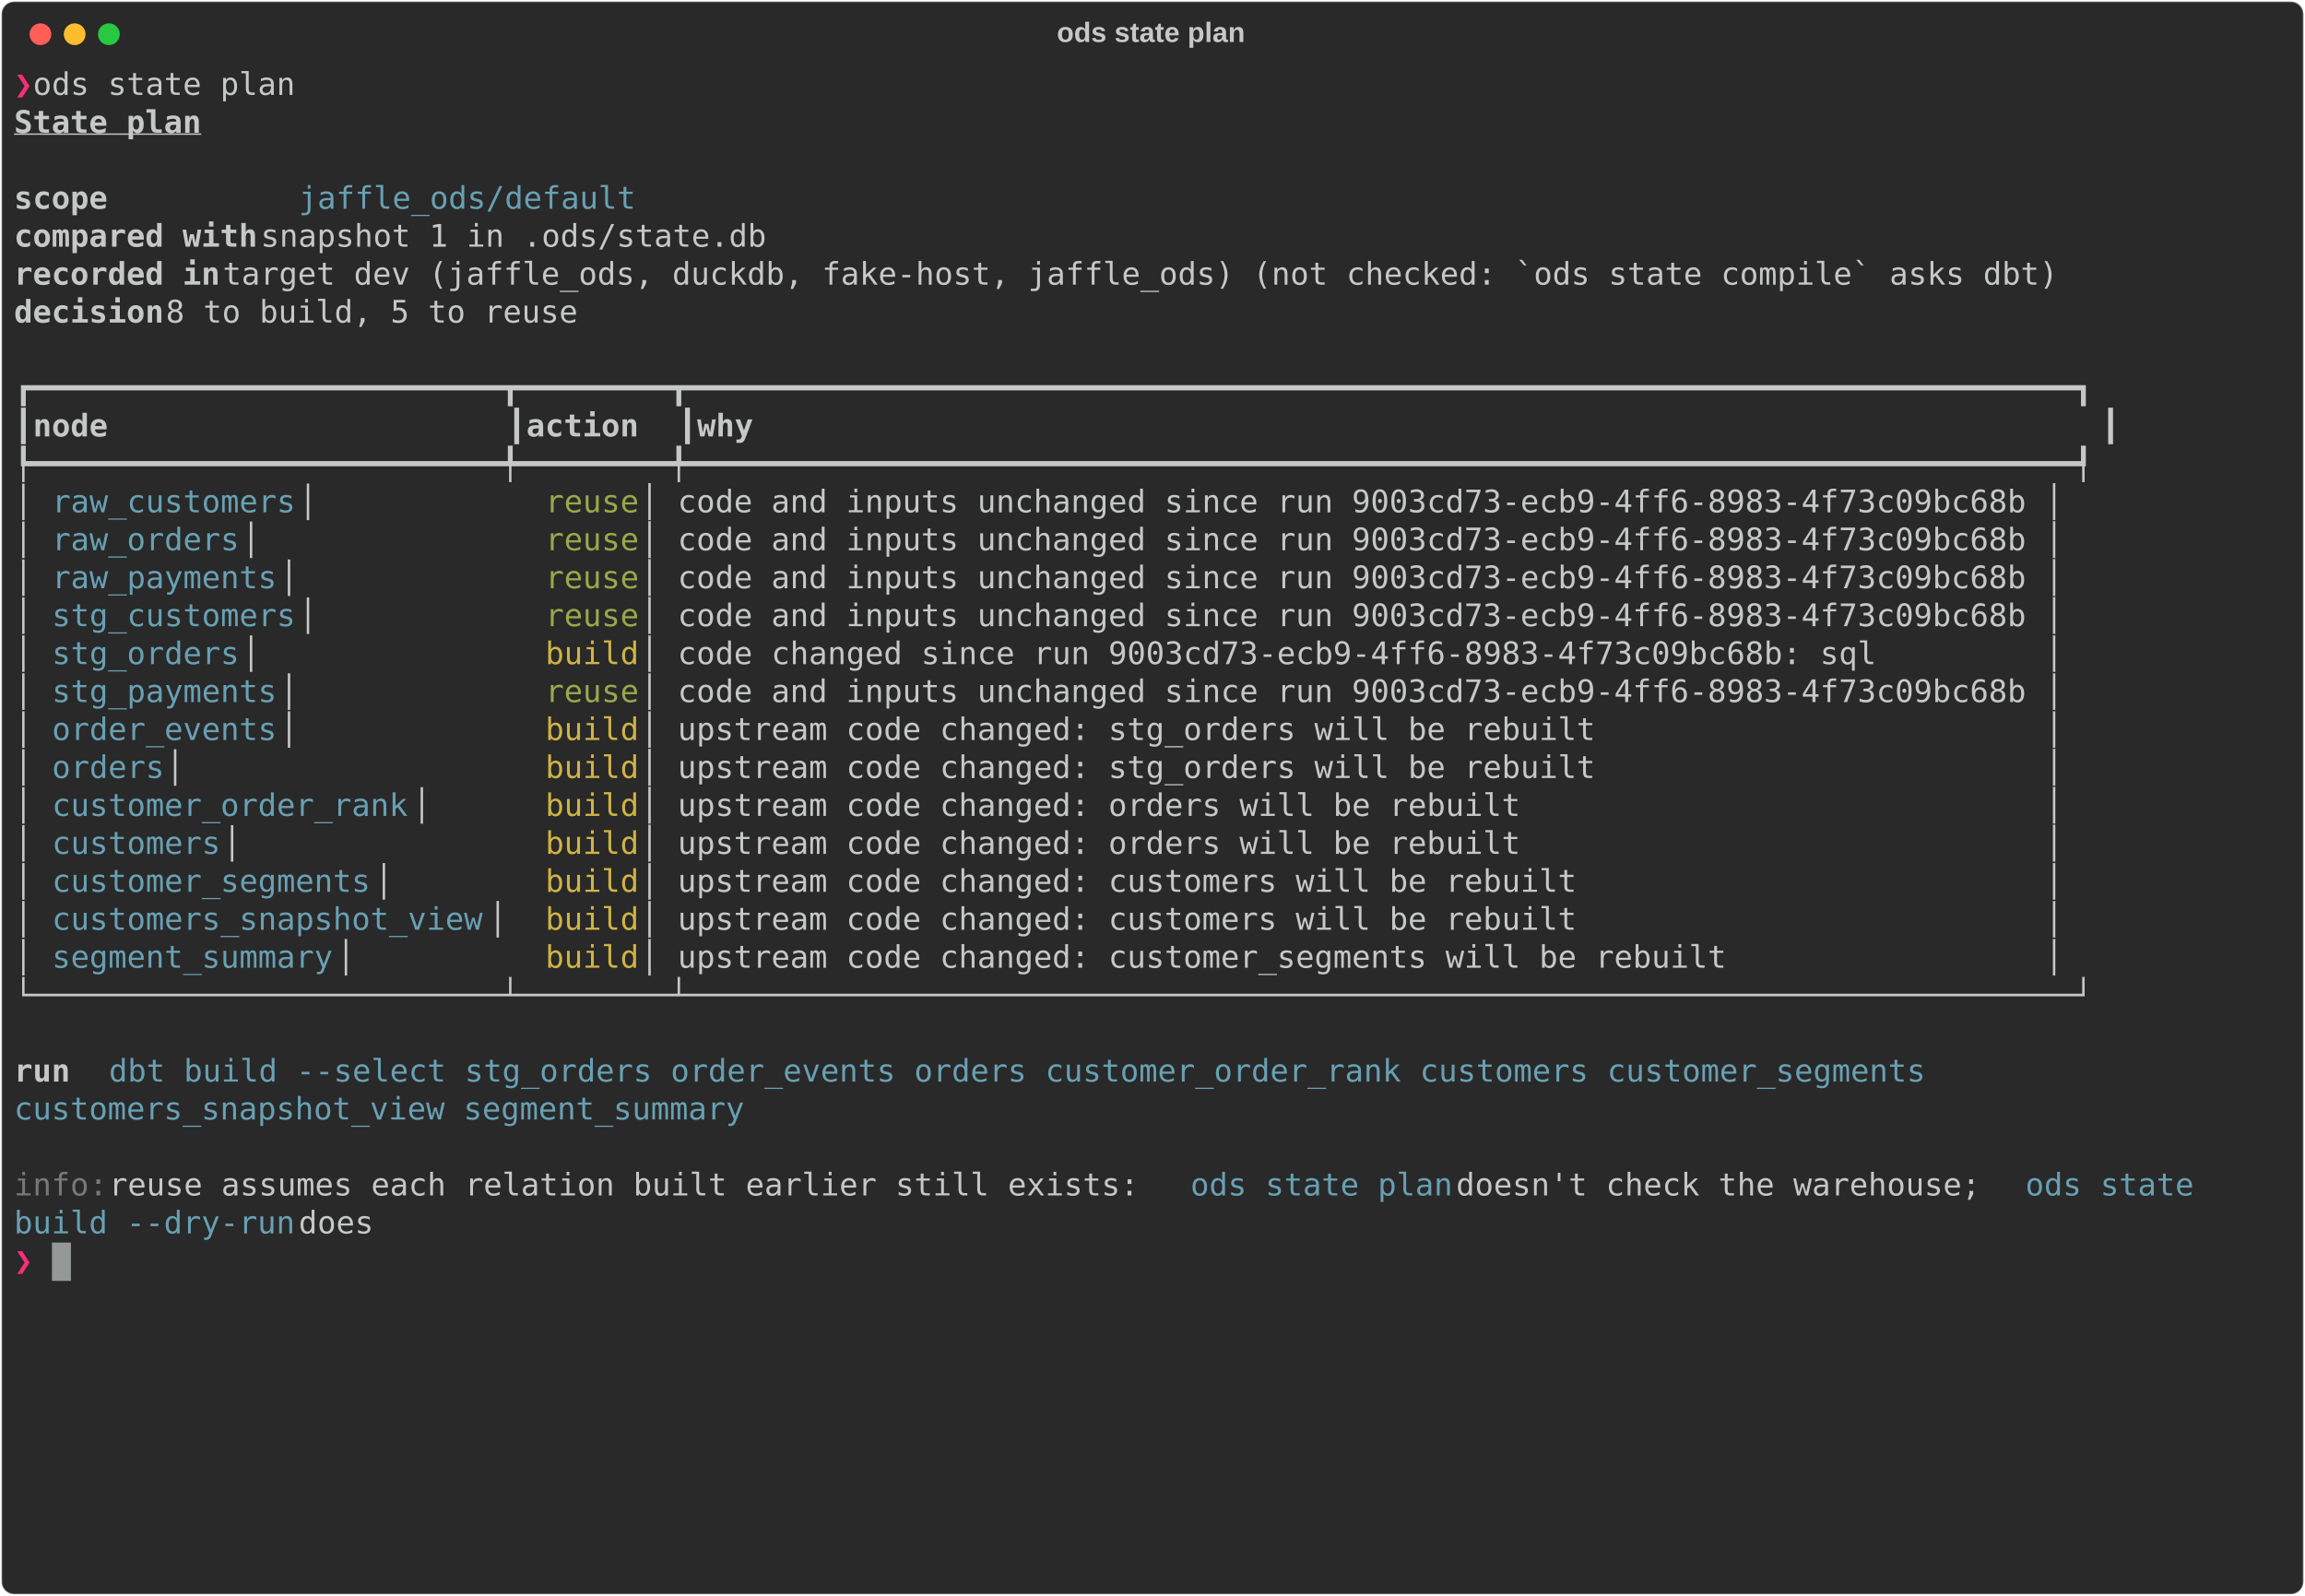
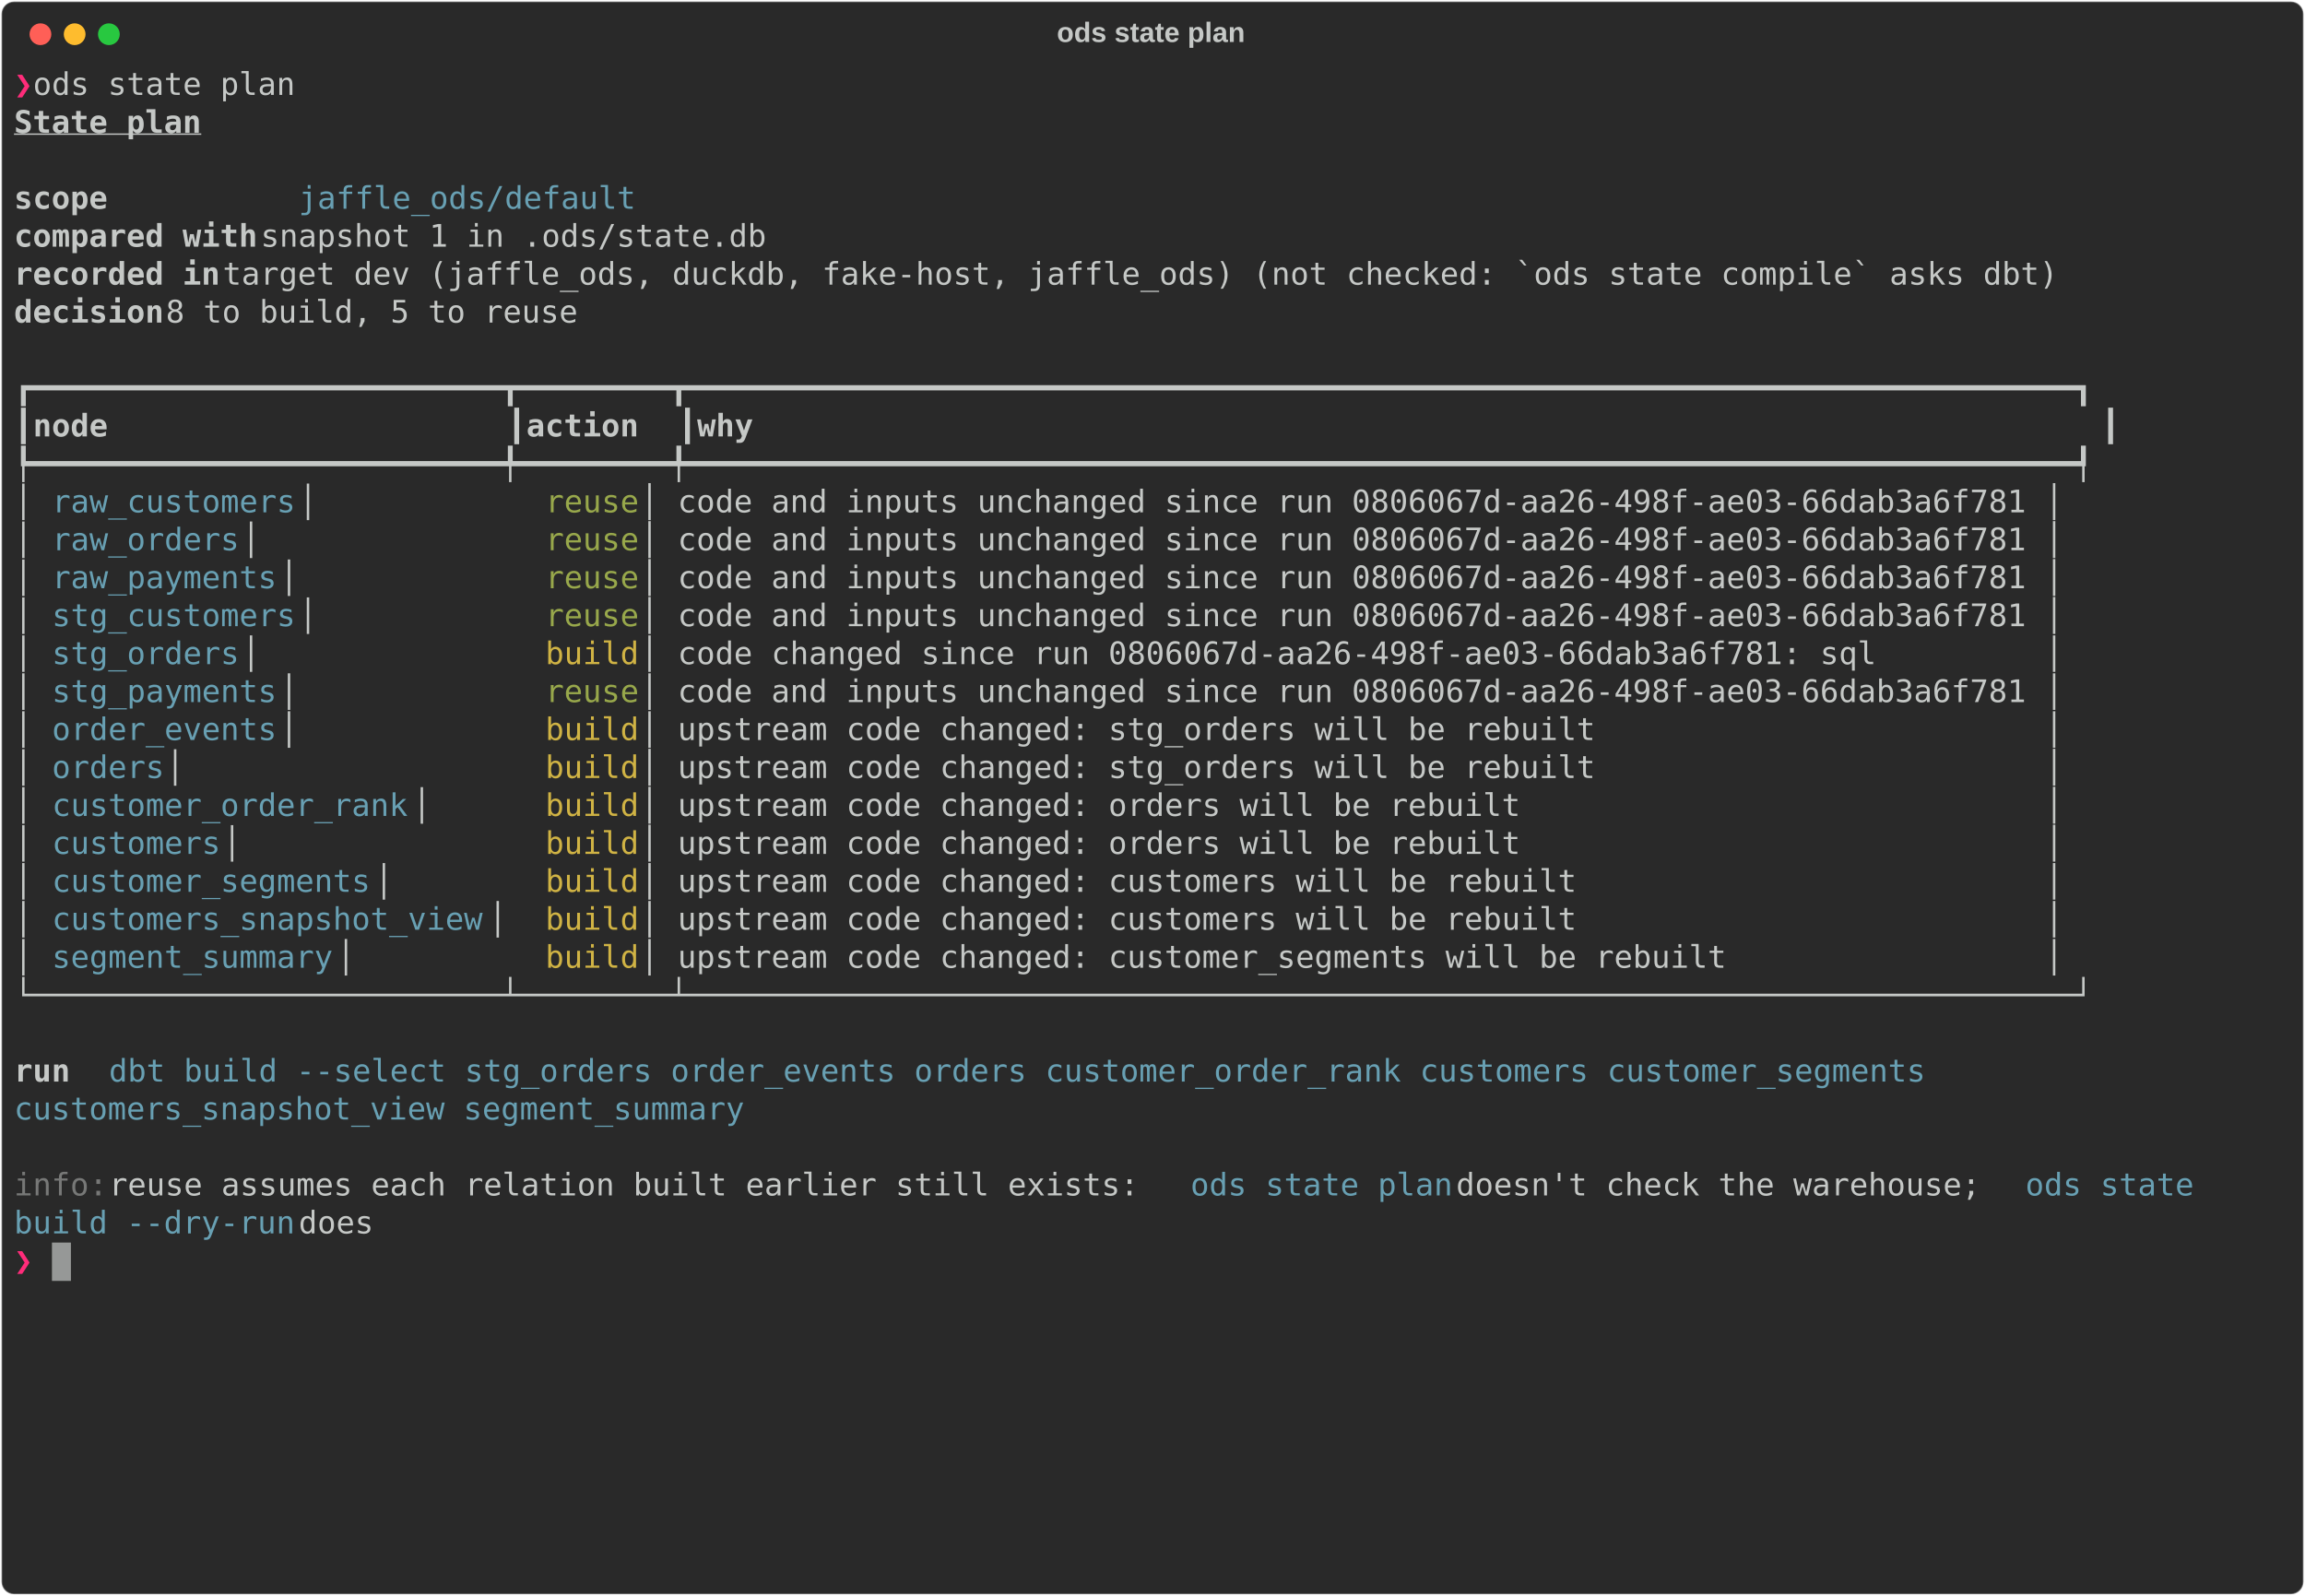
<svg xmlns="http://www.w3.org/2000/svg" class="rich-terminal" viewBox="0 0 1482 1026.0">
  <style>

    @font-face {
        font-family: "Fira Code";
        src: local("FiraCode-Regular"),
                url("https://cdnjs.cloudflare.com/ajax/libs/firacode/6.2.0/woff2/FiraCode-Regular.woff2") format("woff2"),
                url("https://cdnjs.cloudflare.com/ajax/libs/firacode/6.2.0/woff/FiraCode-Regular.woff") format("woff");
        font-style: normal;
        font-weight: 400;
    }
    @font-face {
        font-family: "Fira Code";
        src: local("FiraCode-Bold"),
                url("https://cdnjs.cloudflare.com/ajax/libs/firacode/6.2.0/woff2/FiraCode-Bold.woff2") format("woff2"),
                url("https://cdnjs.cloudflare.com/ajax/libs/firacode/6.2.0/woff/FiraCode-Bold.woff") format("woff");
        font-style: bold;
        font-weight: 700;
    }

    .rich-record-matrix {
        font-family: Fira Code, monospace;
        font-size: 20px;
        line-height: 24.4px;
        font-variant-east-asian: full-width;
    }

    .rich-record-title {
        font-size: 18px;
        font-weight: bold;
        font-family: arial;
    }

    .rich-record-r1 { fill: #ff2c7a;font-weight: bold }
.rich-record-r2 { fill: #c5c8c6 }
.rich-record-r3 { fill: #c5c8c6;font-weight: bold;text-decoration: underline; }
.rich-record-r4 { fill: #c5c8c6;font-weight: bold }
.rich-record-r5 { fill: #68a0b3 }
.rich-record-r6 { fill: #98a84b }
.rich-record-r7 { fill: #d0b344 }
.rich-record-r8 { fill: #777877 }
    </style>
  <defs>
    <clipPath id="rich-record-clip-terminal">
      <rect x="0" y="0" width="1463.0" height="975.0" />
    </clipPath>
    <clipPath id="rich-record-line-0">
      <rect x="0" y="1.5" width="1464" height="24.65" />
    </clipPath>
    <clipPath id="rich-record-line-1">
      <rect x="0" y="25.9" width="1464" height="24.65" />
    </clipPath>
    <clipPath id="rich-record-line-2">
      <rect x="0" y="50.3" width="1464" height="24.65" />
    </clipPath>
    <clipPath id="rich-record-line-3">
      <rect x="0" y="74.7" width="1464" height="24.65" />
    </clipPath>
    <clipPath id="rich-record-line-4">
      <rect x="0" y="99.1" width="1464" height="24.65" />
    </clipPath>
    <clipPath id="rich-record-line-5">
      <rect x="0" y="123.5" width="1464" height="24.65" />
    </clipPath>
    <clipPath id="rich-record-line-6">
      <rect x="0" y="147.9" width="1464" height="24.65" />
    </clipPath>
    <clipPath id="rich-record-line-7">
      <rect x="0" y="172.3" width="1464" height="24.65" />
    </clipPath>
    <clipPath id="rich-record-line-8">
      <rect x="0" y="196.7" width="1464" height="24.65" />
    </clipPath>
    <clipPath id="rich-record-line-9">
      <rect x="0" y="221.1" width="1464" height="24.65" />
    </clipPath>
    <clipPath id="rich-record-line-10">
      <rect x="0" y="245.5" width="1464" height="24.65" />
    </clipPath>
    <clipPath id="rich-record-line-11">
      <rect x="0" y="269.9" width="1464" height="24.65" />
    </clipPath>
    <clipPath id="rich-record-line-12">
      <rect x="0" y="294.3" width="1464" height="24.65" />
    </clipPath>
    <clipPath id="rich-record-line-13">
      <rect x="0" y="318.7" width="1464" height="24.65" />
    </clipPath>
    <clipPath id="rich-record-line-14">
      <rect x="0" y="343.1" width="1464" height="24.65" />
    </clipPath>
    <clipPath id="rich-record-line-15">
      <rect x="0" y="367.5" width="1464" height="24.65" />
    </clipPath>
    <clipPath id="rich-record-line-16">
      <rect x="0" y="391.9" width="1464" height="24.65" />
    </clipPath>
    <clipPath id="rich-record-line-17">
      <rect x="0" y="416.3" width="1464" height="24.65" />
    </clipPath>
    <clipPath id="rich-record-line-18">
      <rect x="0" y="440.7" width="1464" height="24.65" />
    </clipPath>
    <clipPath id="rich-record-line-19">
      <rect x="0" y="465.1" width="1464" height="24.65" />
    </clipPath>
    <clipPath id="rich-record-line-20">
      <rect x="0" y="489.5" width="1464" height="24.65" />
    </clipPath>
    <clipPath id="rich-record-line-21">
      <rect x="0" y="513.9" width="1464" height="24.65" />
    </clipPath>
    <clipPath id="rich-record-line-22">
      <rect x="0" y="538.3" width="1464" height="24.65" />
    </clipPath>
    <clipPath id="rich-record-line-23">
      <rect x="0" y="562.7" width="1464" height="24.65" />
    </clipPath>
    <clipPath id="rich-record-line-24">
      <rect x="0" y="587.1" width="1464" height="24.65" />
    </clipPath>
    <clipPath id="rich-record-line-25">
      <rect x="0" y="611.5" width="1464" height="24.65" />
    </clipPath>
    <clipPath id="rich-record-line-26">
      <rect x="0" y="635.9" width="1464" height="24.65" />
    </clipPath>
    <clipPath id="rich-record-line-27">
      <rect x="0" y="660.3" width="1464" height="24.65" />
    </clipPath>
    <clipPath id="rich-record-line-28">
      <rect x="0" y="684.7" width="1464" height="24.65" />
    </clipPath>
    <clipPath id="rich-record-line-29">
      <rect x="0" y="709.1" width="1464" height="24.65" />
    </clipPath>
    <clipPath id="rich-record-line-30">
      <rect x="0" y="733.5" width="1464" height="24.65" />
    </clipPath>
    <clipPath id="rich-record-line-31">
      <rect x="0" y="757.9" width="1464" height="24.65" />
    </clipPath>
    <clipPath id="rich-record-line-32">
      <rect x="0" y="782.3" width="1464" height="24.65" />
    </clipPath>
    <clipPath id="rich-record-line-33">
      <rect x="0" y="806.7" width="1464" height="24.65" />
    </clipPath>
    <clipPath id="rich-record-line-34">
      <rect x="0" y="831.1" width="1464" height="24.65" />
    </clipPath>
    <clipPath id="rich-record-line-35">
      <rect x="0" y="855.5" width="1464" height="24.65" />
    </clipPath>
    <clipPath id="rich-record-line-36">
      <rect x="0" y="879.9" width="1464" height="24.65" />
    </clipPath>
    <clipPath id="rich-record-line-37">
      <rect x="0" y="904.3" width="1464" height="24.65" />
    </clipPath>
    <clipPath id="rich-record-line-38">
      <rect x="0" y="928.7" width="1464" height="24.65" />
    </clipPath>
  </defs>
  <rect fill="#292929" stroke="rgba(255,255,255,0.35)" stroke-width="1" x="1" y="1" width="1480" height="1024" rx="8" />
  <text class="rich-record-title" fill="#c5c8c6" text-anchor="middle" x="740" y="27">ods state plan</text>
  <g transform="translate(26,22)">
    <circle cx="0" cy="0" r="7" fill="#ff5f57" />
    <circle cx="22" cy="0" r="7" fill="#febc2e" />
    <circle cx="44" cy="0" r="7" fill="#28c840" />
  </g>
  <g transform="translate(9, 41)" clip-path="url(#rich-record-clip-terminal)">
    <g class="rich-record-matrix">
      <text class="rich-record-r1" x="0" y="20" textLength="12.2" clip-path="url(#rich-record-line-0)">❯</text>
      <text class="rich-record-r2" x="12.2" y="20" textLength="1451.8" clip-path="url(#rich-record-line-0)"> ods state plan                                                                                                        </text>
      <text class="rich-record-r2" x="1464" y="20" textLength="12.2" clip-path="url(#rich-record-line-0)">
</text>
      <text class="rich-record-r3" x="0" y="44.4" textLength="122" clip-path="url(#rich-record-line-1)">State plan</text>
      <text class="rich-record-r2" x="1464" y="44.4" textLength="12.2" clip-path="url(#rich-record-line-1)">
</text>
      <text class="rich-record-r2" x="1464" y="68.8" textLength="12.2" clip-path="url(#rich-record-line-2)">
</text>
      <text class="rich-record-r4" x="0" y="93.2" textLength="61" clip-path="url(#rich-record-line-3)">scope</text>
      <text class="rich-record-r5" x="183" y="93.2" textLength="219.6" clip-path="url(#rich-record-line-3)">jaffle_ods/default</text>
      <text class="rich-record-r2" x="1464" y="93.2" textLength="12.2" clip-path="url(#rich-record-line-3)">
</text>
      <text class="rich-record-r4" x="0" y="117.6" textLength="158.6" clip-path="url(#rich-record-line-4)">compared with</text>
      <text class="rich-record-r2" x="158.6" y="117.6" textLength="1305.4" clip-path="url(#rich-record-line-4)">  snapshot 1 in .ods/state.db                                                                              </text>
      <text class="rich-record-r2" x="1464" y="117.6" textLength="12.2" clip-path="url(#rich-record-line-4)">
</text>
      <text class="rich-record-r4" x="0" y="142" textLength="134.2" clip-path="url(#rich-record-line-5)">recorded in</text>
      <text class="rich-record-r2" x="134.2" y="142" textLength="1329.8" clip-path="url(#rich-record-line-5)">    target dev (jaffle_ods, duckdb, fake-host, jaffle_ods) (not checked: `ods state compile` asks dbt)       </text>
      <text class="rich-record-r2" x="1464" y="142" textLength="12.2" clip-path="url(#rich-record-line-5)">
</text>
      <text class="rich-record-r4" x="0" y="166.4" textLength="97.6" clip-path="url(#rich-record-line-6)">decision</text>
      <text class="rich-record-r2" x="97.6" y="166.4" textLength="1366.4" clip-path="url(#rich-record-line-6)">       8 to build, 5 to reuse                                                                                   </text>
      <text class="rich-record-r2" x="1464" y="166.4" textLength="12.2" clip-path="url(#rich-record-line-6)">
</text>
      <text class="rich-record-r2" x="1464" y="190.8" textLength="12.2" clip-path="url(#rich-record-line-7)">
</text>
      <text class="rich-record-r2" x="0" y="215.2" textLength="1464" clip-path="url(#rich-record-line-8)">┏━━━━━━━━━━━━━━━━━━━━━━━━━┳━━━━━━━━┳━━━━━━━━━━━━━━━━━━━━━━━━━━━━━━━━━━━━━━━━━━━━━━━━━━━━━━━━━━━━━━━━━━━━━━━━━━┓         </text>
      <text class="rich-record-r2" x="1464" y="215.2" textLength="12.2" clip-path="url(#rich-record-line-8)">
</text>
      <text class="rich-record-r2" x="0" y="239.6" textLength="12.2" clip-path="url(#rich-record-line-9)">┃</text>
      <text class="rich-record-r4" x="12.2" y="239.6" textLength="305" clip-path="url(#rich-record-line-9)"> node                    </text>
      <text class="rich-record-r2" x="317.2" y="239.6" textLength="12.2" clip-path="url(#rich-record-line-9)">┃</text>
      <text class="rich-record-r4" x="329.4" y="239.6" textLength="97.6" clip-path="url(#rich-record-line-9)"> action </text>
      <text class="rich-record-r2" x="427" y="239.6" textLength="12.2" clip-path="url(#rich-record-line-9)">┃</text>
      <text class="rich-record-r4" x="439.2" y="239.6" textLength="902.8" clip-path="url(#rich-record-line-9)"> why                                                                      </text>
      <text class="rich-record-r2" x="1342" y="239.6" textLength="122" clip-path="url(#rich-record-line-9)">┃         </text>
      <text class="rich-record-r2" x="1464" y="239.6" textLength="12.2" clip-path="url(#rich-record-line-9)">
</text>
      <text class="rich-record-r2" x="0" y="264" textLength="1464" clip-path="url(#rich-record-line-10)">┡━━━━━━━━━━━━━━━━━━━━━━━━━╇━━━━━━━━╇━━━━━━━━━━━━━━━━━━━━━━━━━━━━━━━━━━━━━━━━━━━━━━━━━━━━━━━━━━━━━━━━━━━━━━━━━━┩         </text>
      <text class="rich-record-r2" x="1464" y="264" textLength="12.2" clip-path="url(#rich-record-line-10)">
</text>
      <text class="rich-record-r2" x="0" y="288.4" textLength="24.4" clip-path="url(#rich-record-line-11)">│ </text>
      <text class="rich-record-r5" x="24.4" y="288.4" textLength="158.6" clip-path="url(#rich-record-line-11)">raw_customers</text>
      <text class="rich-record-r2" x="183" y="288.4" textLength="158.6" clip-path="url(#rich-record-line-11)">           │ </text>
      <text class="rich-record-r6" x="341.6" y="288.4" textLength="61" clip-path="url(#rich-record-line-11)">reuse</text>
-       <text class="rich-record-r2" x="402.6" y="288.4" textLength="1061.4" clip-path="url(#rich-record-line-11)">  │ code and inputs unchanged since run 9003cd73-ecb9-4ff6-8983-4f73c09bc68b │         </text>
+       <text class="rich-record-r2" x="402.6" y="288.4" textLength="1061.4" clip-path="url(#rich-record-line-11)">  │ code and inputs unchanged since run 0806067d-aa26-498f-ae03-66dab3a6f781 │         </text>
      <text class="rich-record-r2" x="1464" y="288.4" textLength="12.2" clip-path="url(#rich-record-line-11)">
</text>
      <text class="rich-record-r2" x="0" y="312.8" textLength="24.4" clip-path="url(#rich-record-line-12)">│ </text>
      <text class="rich-record-r5" x="24.4" y="312.8" textLength="122" clip-path="url(#rich-record-line-12)">raw_orders</text>
      <text class="rich-record-r2" x="146.4" y="312.8" textLength="195.2" clip-path="url(#rich-record-line-12)">              │ </text>
      <text class="rich-record-r6" x="341.6" y="312.8" textLength="61" clip-path="url(#rich-record-line-12)">reuse</text>
-       <text class="rich-record-r2" x="402.6" y="312.8" textLength="1061.4" clip-path="url(#rich-record-line-12)">  │ code and inputs unchanged since run 9003cd73-ecb9-4ff6-8983-4f73c09bc68b │         </text>
+       <text class="rich-record-r2" x="402.6" y="312.8" textLength="1061.4" clip-path="url(#rich-record-line-12)">  │ code and inputs unchanged since run 0806067d-aa26-498f-ae03-66dab3a6f781 │         </text>
      <text class="rich-record-r2" x="1464" y="312.8" textLength="12.2" clip-path="url(#rich-record-line-12)">
</text>
      <text class="rich-record-r2" x="0" y="337.2" textLength="24.4" clip-path="url(#rich-record-line-13)">│ </text>
      <text class="rich-record-r5" x="24.4" y="337.2" textLength="146.4" clip-path="url(#rich-record-line-13)">raw_payments</text>
      <text class="rich-record-r2" x="170.8" y="337.2" textLength="170.8" clip-path="url(#rich-record-line-13)">            │ </text>
      <text class="rich-record-r6" x="341.6" y="337.2" textLength="61" clip-path="url(#rich-record-line-13)">reuse</text>
-       <text class="rich-record-r2" x="402.6" y="337.2" textLength="1061.4" clip-path="url(#rich-record-line-13)">  │ code and inputs unchanged since run 9003cd73-ecb9-4ff6-8983-4f73c09bc68b │         </text>
+       <text class="rich-record-r2" x="402.6" y="337.2" textLength="1061.4" clip-path="url(#rich-record-line-13)">  │ code and inputs unchanged since run 0806067d-aa26-498f-ae03-66dab3a6f781 │         </text>
      <text class="rich-record-r2" x="1464" y="337.2" textLength="12.2" clip-path="url(#rich-record-line-13)">
</text>
      <text class="rich-record-r2" x="0" y="361.6" textLength="24.4" clip-path="url(#rich-record-line-14)">│ </text>
      <text class="rich-record-r5" x="24.4" y="361.6" textLength="158.6" clip-path="url(#rich-record-line-14)">stg_customers</text>
      <text class="rich-record-r2" x="183" y="361.6" textLength="158.6" clip-path="url(#rich-record-line-14)">           │ </text>
      <text class="rich-record-r6" x="341.6" y="361.6" textLength="61" clip-path="url(#rich-record-line-14)">reuse</text>
-       <text class="rich-record-r2" x="402.6" y="361.6" textLength="1061.4" clip-path="url(#rich-record-line-14)">  │ code and inputs unchanged since run 9003cd73-ecb9-4ff6-8983-4f73c09bc68b │         </text>
+       <text class="rich-record-r2" x="402.6" y="361.6" textLength="1061.4" clip-path="url(#rich-record-line-14)">  │ code and inputs unchanged since run 0806067d-aa26-498f-ae03-66dab3a6f781 │         </text>
      <text class="rich-record-r2" x="1464" y="361.6" textLength="12.2" clip-path="url(#rich-record-line-14)">
</text>
      <text class="rich-record-r2" x="0" y="386" textLength="24.4" clip-path="url(#rich-record-line-15)">│ </text>
      <text class="rich-record-r5" x="24.4" y="386" textLength="122" clip-path="url(#rich-record-line-15)">stg_orders</text>
      <text class="rich-record-r2" x="146.4" y="386" textLength="195.2" clip-path="url(#rich-record-line-15)">              │ </text>
      <text class="rich-record-r7" x="341.6" y="386" textLength="61" clip-path="url(#rich-record-line-15)">build</text>
-       <text class="rich-record-r2" x="402.6" y="386" textLength="1061.4" clip-path="url(#rich-record-line-15)">  │ code changed since run 9003cd73-ecb9-4ff6-8983-4f73c09bc68b: sql         │         </text>
+       <text class="rich-record-r2" x="402.6" y="386" textLength="1061.4" clip-path="url(#rich-record-line-15)">  │ code changed since run 0806067d-aa26-498f-ae03-66dab3a6f781: sql         │         </text>
      <text class="rich-record-r2" x="1464" y="386" textLength="12.2" clip-path="url(#rich-record-line-15)">
</text>
      <text class="rich-record-r2" x="0" y="410.4" textLength="24.4" clip-path="url(#rich-record-line-16)">│ </text>
      <text class="rich-record-r5" x="24.4" y="410.4" textLength="146.4" clip-path="url(#rich-record-line-16)">stg_payments</text>
      <text class="rich-record-r2" x="170.8" y="410.4" textLength="170.8" clip-path="url(#rich-record-line-16)">            │ </text>
      <text class="rich-record-r6" x="341.6" y="410.4" textLength="61" clip-path="url(#rich-record-line-16)">reuse</text>
-       <text class="rich-record-r2" x="402.6" y="410.4" textLength="1061.4" clip-path="url(#rich-record-line-16)">  │ code and inputs unchanged since run 9003cd73-ecb9-4ff6-8983-4f73c09bc68b │         </text>
+       <text class="rich-record-r2" x="402.6" y="410.4" textLength="1061.4" clip-path="url(#rich-record-line-16)">  │ code and inputs unchanged since run 0806067d-aa26-498f-ae03-66dab3a6f781 │         </text>
      <text class="rich-record-r2" x="1464" y="410.4" textLength="12.2" clip-path="url(#rich-record-line-16)">
</text>
      <text class="rich-record-r2" x="0" y="434.8" textLength="24.4" clip-path="url(#rich-record-line-17)">│ </text>
      <text class="rich-record-r5" x="24.4" y="434.8" textLength="146.4" clip-path="url(#rich-record-line-17)">order_events</text>
      <text class="rich-record-r2" x="170.8" y="434.8" textLength="170.8" clip-path="url(#rich-record-line-17)">            │ </text>
      <text class="rich-record-r7" x="341.6" y="434.8" textLength="61" clip-path="url(#rich-record-line-17)">build</text>
      <text class="rich-record-r2" x="402.6" y="434.8" textLength="1061.4" clip-path="url(#rich-record-line-17)">  │ upstream code changed: stg_orders will be rebuilt                        │         </text>
      <text class="rich-record-r2" x="1464" y="434.8" textLength="12.2" clip-path="url(#rich-record-line-17)">
</text>
      <text class="rich-record-r2" x="0" y="459.2" textLength="24.4" clip-path="url(#rich-record-line-18)">│ </text>
      <text class="rich-record-r5" x="24.4" y="459.2" textLength="73.2" clip-path="url(#rich-record-line-18)">orders</text>
      <text class="rich-record-r2" x="97.6" y="459.2" textLength="244" clip-path="url(#rich-record-line-18)">                  │ </text>
      <text class="rich-record-r7" x="341.6" y="459.2" textLength="61" clip-path="url(#rich-record-line-18)">build</text>
      <text class="rich-record-r2" x="402.6" y="459.2" textLength="1061.4" clip-path="url(#rich-record-line-18)">  │ upstream code changed: stg_orders will be rebuilt                        │         </text>
      <text class="rich-record-r2" x="1464" y="459.2" textLength="12.2" clip-path="url(#rich-record-line-18)">
</text>
      <text class="rich-record-r2" x="0" y="483.6" textLength="24.4" clip-path="url(#rich-record-line-19)">│ </text>
      <text class="rich-record-r5" x="24.4" y="483.6" textLength="231.8" clip-path="url(#rich-record-line-19)">customer_order_rank</text>
      <text class="rich-record-r2" x="256.2" y="483.6" textLength="85.4" clip-path="url(#rich-record-line-19)">     │ </text>
      <text class="rich-record-r7" x="341.6" y="483.6" textLength="61" clip-path="url(#rich-record-line-19)">build</text>
      <text class="rich-record-r2" x="402.6" y="483.6" textLength="1061.4" clip-path="url(#rich-record-line-19)">  │ upstream code changed: orders will be rebuilt                            │         </text>
      <text class="rich-record-r2" x="1464" y="483.6" textLength="12.2" clip-path="url(#rich-record-line-19)">
</text>
      <text class="rich-record-r2" x="0" y="508" textLength="24.4" clip-path="url(#rich-record-line-20)">│ </text>
      <text class="rich-record-r5" x="24.4" y="508" textLength="109.8" clip-path="url(#rich-record-line-20)">customers</text>
      <text class="rich-record-r2" x="134.2" y="508" textLength="207.4" clip-path="url(#rich-record-line-20)">               │ </text>
      <text class="rich-record-r7" x="341.6" y="508" textLength="61" clip-path="url(#rich-record-line-20)">build</text>
      <text class="rich-record-r2" x="402.6" y="508" textLength="1061.4" clip-path="url(#rich-record-line-20)">  │ upstream code changed: orders will be rebuilt                            │         </text>
      <text class="rich-record-r2" x="1464" y="508" textLength="12.2" clip-path="url(#rich-record-line-20)">
</text>
      <text class="rich-record-r2" x="0" y="532.4" textLength="24.4" clip-path="url(#rich-record-line-21)">│ </text>
      <text class="rich-record-r5" x="24.4" y="532.4" textLength="207.4" clip-path="url(#rich-record-line-21)">customer_segments</text>
      <text class="rich-record-r2" x="231.8" y="532.4" textLength="109.8" clip-path="url(#rich-record-line-21)">       │ </text>
      <text class="rich-record-r7" x="341.6" y="532.4" textLength="61" clip-path="url(#rich-record-line-21)">build</text>
      <text class="rich-record-r2" x="402.6" y="532.4" textLength="1061.4" clip-path="url(#rich-record-line-21)">  │ upstream code changed: customers will be rebuilt                         │         </text>
      <text class="rich-record-r2" x="1464" y="532.4" textLength="12.2" clip-path="url(#rich-record-line-21)">
</text>
      <text class="rich-record-r2" x="0" y="556.8" textLength="24.4" clip-path="url(#rich-record-line-22)">│ </text>
      <text class="rich-record-r5" x="24.4" y="556.8" textLength="280.6" clip-path="url(#rich-record-line-22)">customers_snapshot_view</text>
      <text class="rich-record-r2" x="305" y="556.8" textLength="36.6" clip-path="url(#rich-record-line-22)"> │ </text>
      <text class="rich-record-r7" x="341.6" y="556.8" textLength="61" clip-path="url(#rich-record-line-22)">build</text>
      <text class="rich-record-r2" x="402.6" y="556.8" textLength="1061.4" clip-path="url(#rich-record-line-22)">  │ upstream code changed: customers will be rebuilt                         │         </text>
      <text class="rich-record-r2" x="1464" y="556.8" textLength="12.2" clip-path="url(#rich-record-line-22)">
</text>
      <text class="rich-record-r2" x="0" y="581.2" textLength="24.4" clip-path="url(#rich-record-line-23)">│ </text>
      <text class="rich-record-r5" x="24.4" y="581.2" textLength="183" clip-path="url(#rich-record-line-23)">segment_summary</text>
      <text class="rich-record-r2" x="207.4" y="581.2" textLength="134.2" clip-path="url(#rich-record-line-23)">         │ </text>
      <text class="rich-record-r7" x="341.6" y="581.2" textLength="61" clip-path="url(#rich-record-line-23)">build</text>
      <text class="rich-record-r2" x="402.6" y="581.2" textLength="1061.4" clip-path="url(#rich-record-line-23)">  │ upstream code changed: customer_segments will be rebuilt                 │         </text>
      <text class="rich-record-r2" x="1464" y="581.2" textLength="12.2" clip-path="url(#rich-record-line-23)">
</text>
      <text class="rich-record-r2" x="0" y="605.6" textLength="1464" clip-path="url(#rich-record-line-24)">└─────────────────────────┴────────┴──────────────────────────────────────────────────────────────────────────┘         </text>
      <text class="rich-record-r2" x="1464" y="605.6" textLength="12.2" clip-path="url(#rich-record-line-24)">
</text>
      <text class="rich-record-r2" x="1464" y="630" textLength="12.2" clip-path="url(#rich-record-line-25)">
</text>
      <text class="rich-record-r4" x="0" y="654.4" textLength="36.6" clip-path="url(#rich-record-line-26)">run</text>
      <text class="rich-record-r5" x="61" y="654.4" textLength="1195.6" clip-path="url(#rich-record-line-26)">dbt build --select stg_orders order_events orders customer_order_rank customers customer_segments </text>
      <text class="rich-record-r2" x="1464" y="654.4" textLength="12.2" clip-path="url(#rich-record-line-26)">
</text>
      <text class="rich-record-r5" x="0" y="678.8" textLength="475.8" clip-path="url(#rich-record-line-27)">customers_snapshot_view segment_summary</text>
      <text class="rich-record-r2" x="1464" y="678.8" textLength="12.2" clip-path="url(#rich-record-line-27)">
</text>
      <text class="rich-record-r2" x="1464" y="703.2" textLength="12.2" clip-path="url(#rich-record-line-28)">
</text>
      <text class="rich-record-r8" x="0" y="727.6" textLength="61" clip-path="url(#rich-record-line-29)">info:</text>
      <text class="rich-record-r2" x="61" y="727.6" textLength="695.4" clip-path="url(#rich-record-line-29)"> reuse assumes each relation built earlier still exists: </text>
      <text class="rich-record-r5" x="756.4" y="727.6" textLength="170.8" clip-path="url(#rich-record-line-29)">ods state plan</text>
      <text class="rich-record-r2" x="927.2" y="727.6" textLength="366" clip-path="url(#rich-record-line-29)"> doesn't check the warehouse; </text>
      <text class="rich-record-r5" x="1293.2" y="727.6" textLength="122" clip-path="url(#rich-record-line-29)">ods state </text>
      <text class="rich-record-r2" x="1464" y="727.6" textLength="12.2" clip-path="url(#rich-record-line-29)">
</text>
      <text class="rich-record-r5" x="0" y="752" textLength="183" clip-path="url(#rich-record-line-30)">build --dry-run</text>
      <text class="rich-record-r2" x="183" y="752" textLength="1281" clip-path="url(#rich-record-line-30)"> does                                                                                                    </text>
      <text class="rich-record-r2" x="1464" y="752" textLength="12.2" clip-path="url(#rich-record-line-30)">
</text>
      <text class="rich-record-r1" x="0" y="776.4" textLength="12.2" clip-path="url(#rich-record-line-31)">❯</text>
      <text class="rich-record-r2" x="1464" y="776.4" textLength="12.2" clip-path="url(#rich-record-line-31)">
</text>
      <text class="rich-record-r2" x="1464" y="800.8" textLength="12.2" clip-path="url(#rich-record-line-32)">
</text>
      <text class="rich-record-r2" x="1464" y="825.2" textLength="12.2" clip-path="url(#rich-record-line-33)">
</text>
      <text class="rich-record-r2" x="1464" y="849.6" textLength="12.2" clip-path="url(#rich-record-line-34)">
</text>
      <text class="rich-record-r2" x="1464" y="874" textLength="12.2" clip-path="url(#rich-record-line-35)">
</text>
      <text class="rich-record-r2" x="1464" y="898.4" textLength="12.2" clip-path="url(#rich-record-line-36)">
</text>
      <text class="rich-record-r2" x="1464" y="922.8" textLength="12.2" clip-path="url(#rich-record-line-37)">
</text>
      <text class="rich-record-r2" x="1464" y="947.2" textLength="12.2" clip-path="url(#rich-record-line-38)">
</text>
      <rect x="24.4" y="757.9" width="12.2" height="24.65" fill="#c5c8c6" opacity="0.7" />
    </g>
  </g>
</svg>
